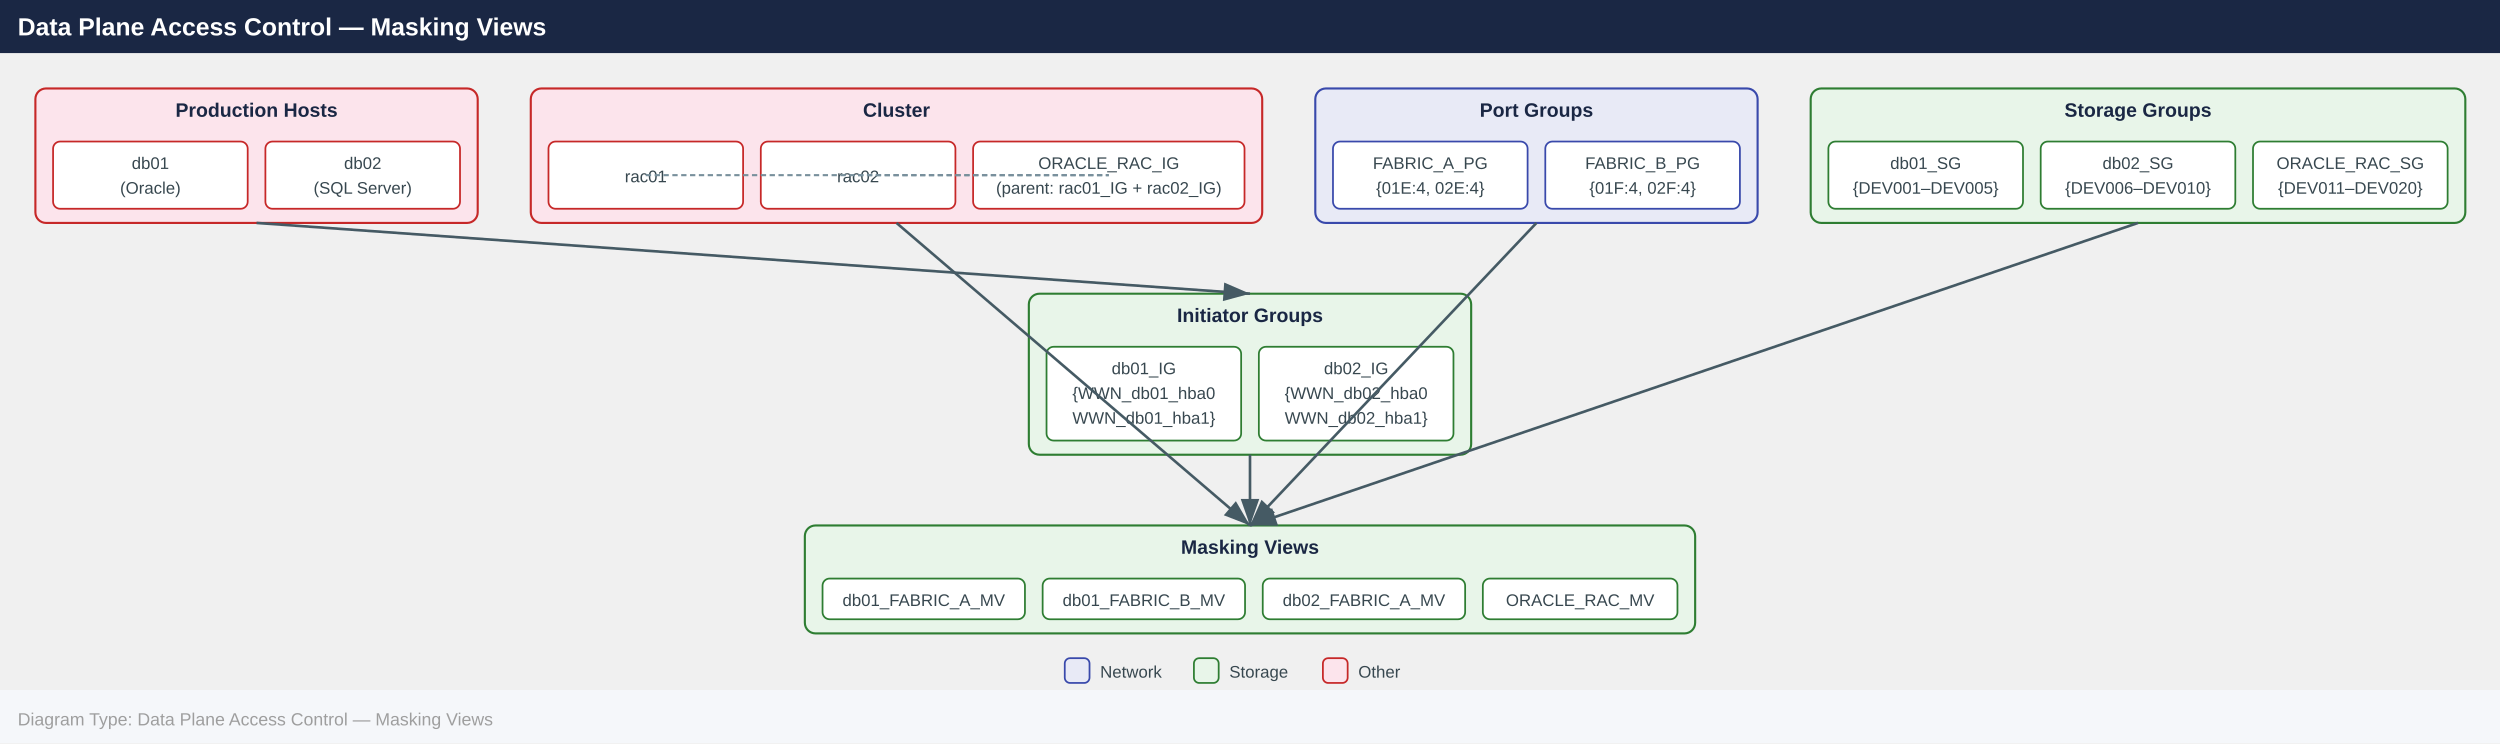
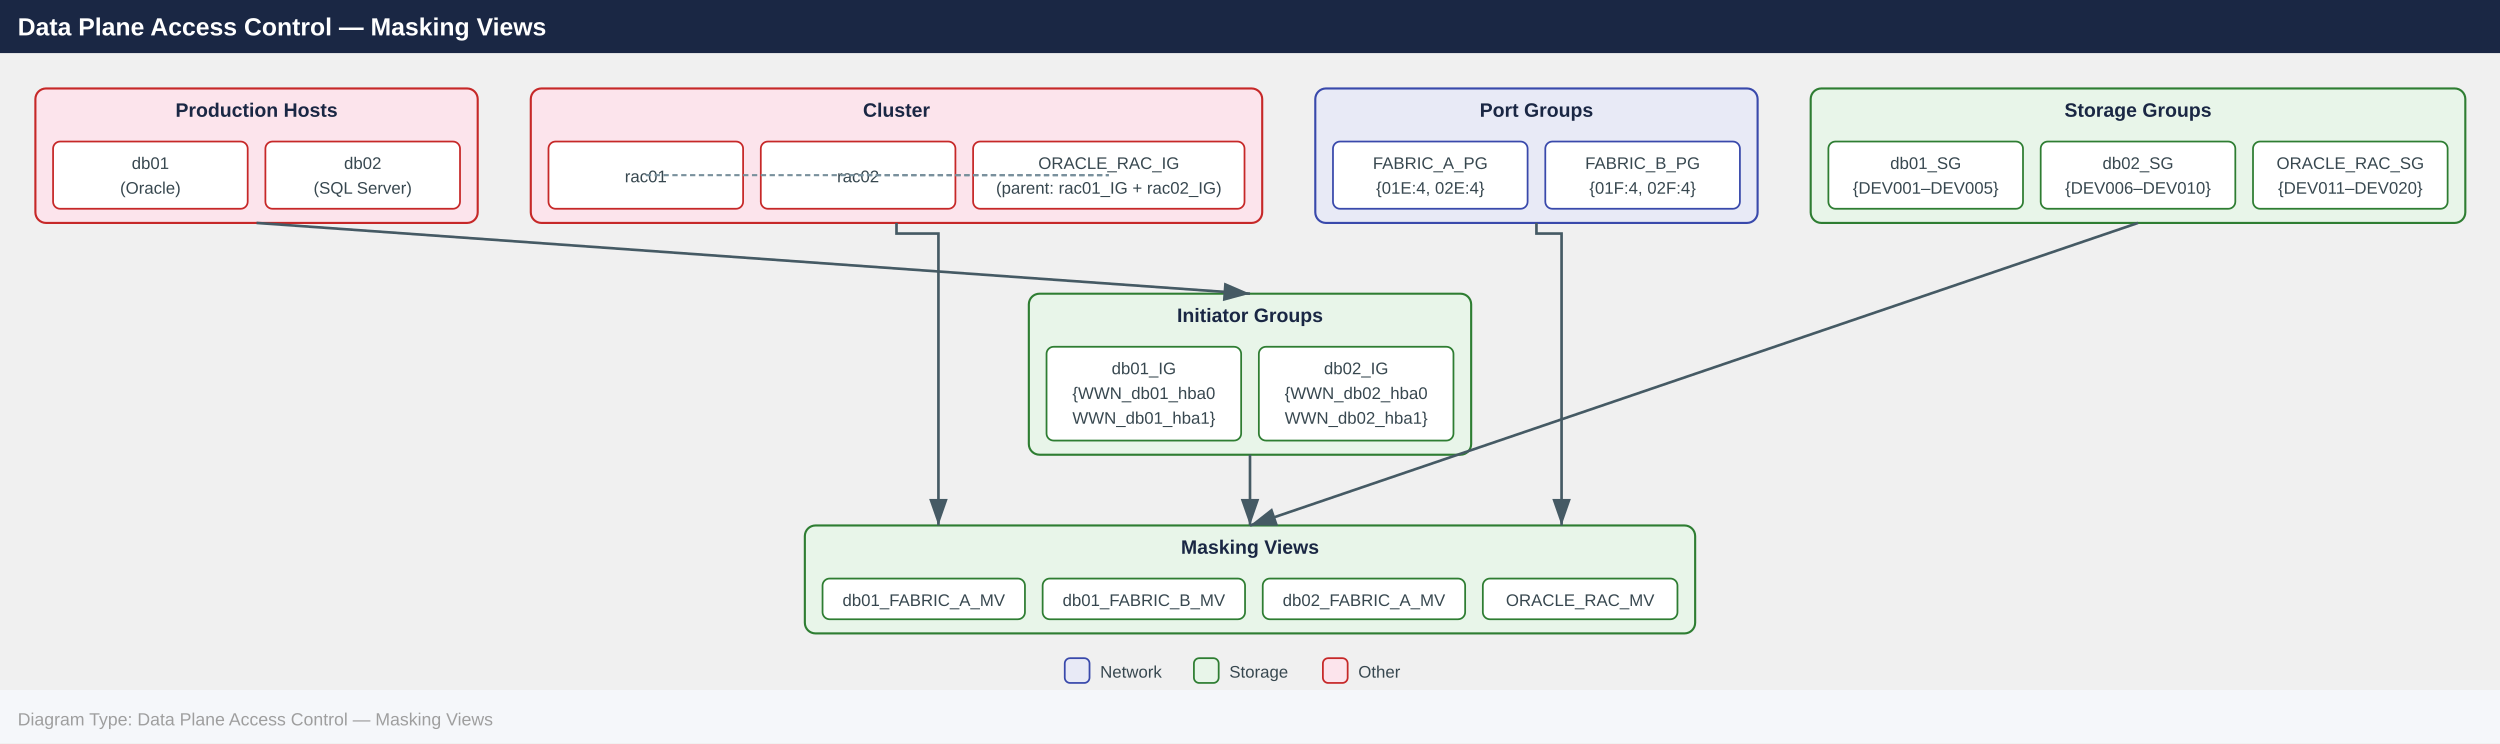
<svg xmlns="http://www.w3.org/2000/svg" width="1413" height="420" viewBox="0 0 1413 420">
  <defs>
    <marker id="arrowhead" markerWidth="10" markerHeight="7" refX="10" refY="3.5" orient="auto">
      <polygon points="0 0, 10 3.5, 0 7" fill="#455a64" />
    </marker>
  </defs>
  <rect x="0" y="0" width="1413" height="30" fill="#1a2744" />
  <text x="10" y="20" font-family="Arial,Helvetica,sans-serif" font-size="14" font-weight="bold" fill="#ffffff">Data Plane Access Control — Masking Views</text>
  <rect x="20.0" y="50.0" width="250.0" height="76.0" rx="6" fill="#fce4ec" stroke="#c62828" stroke-width="1.2" />
  <text x="145.0" y="66.0" text-anchor="middle" font-family="Arial,Helvetica,sans-serif" font-size="11" font-weight="700" fill="#1a2744">Production Hosts</text>
  <rect x="30.0" y="80.0" width="110.0" height="38.0" rx="4" fill="#ffffff" stroke="#c62828" stroke-width="1" />
  <text x="85.0" y="95.5" text-anchor="middle" font-family="Arial,Helvetica,sans-serif" font-size="9.5" fill="#37474f">db01</text>
  <text x="85.0" y="109.5" text-anchor="middle" font-family="Arial,Helvetica,sans-serif" font-size="9.5" fill="#37474f">(Oracle)</text>
  <rect x="150.0" y="80.0" width="110.0" height="38.0" rx="4" fill="#ffffff" stroke="#c62828" stroke-width="1" />
  <text x="205.0" y="95.5" text-anchor="middle" font-family="Arial,Helvetica,sans-serif" font-size="9.5" fill="#37474f">db02</text>
  <text x="205.0" y="109.5" text-anchor="middle" font-family="Arial,Helvetica,sans-serif" font-size="9.5" fill="#37474f">(SQL Server)</text>
  <rect x="300.0" y="50.0" width="413.4" height="76.0" rx="6" fill="#fce4ec" stroke="#c62828" stroke-width="1.2" />
  <text x="506.7" y="66.0" text-anchor="middle" font-family="Arial,Helvetica,sans-serif" font-size="11" font-weight="700" fill="#1a2744">Cluster</text>
  <rect x="310.0" y="80.0" width="110.0" height="38.0" rx="4" fill="#ffffff" stroke="#c62828" stroke-width="1" />
  <text x="365.0" y="103.0" text-anchor="middle" font-family="Arial,Helvetica,sans-serif" font-size="9.5" fill="#37474f">rac01</text>
  <rect x="430.0" y="80.0" width="110.0" height="38.0" rx="4" fill="#ffffff" stroke="#c62828" stroke-width="1" />
  <text x="485.0" y="103.0" text-anchor="middle" font-family="Arial,Helvetica,sans-serif" font-size="9.5" fill="#37474f">rac02</text>
  <rect x="550.0" y="80.0" width="153.4" height="38.0" rx="4" fill="#ffffff" stroke="#c62828" stroke-width="1" />
  <text x="626.7" y="95.5" text-anchor="middle" font-family="Arial,Helvetica,sans-serif" font-size="9.5" fill="#37474f">ORACLE_RAC_IG</text>
  <text x="626.7" y="109.5" text-anchor="middle" font-family="Arial,Helvetica,sans-serif" font-size="9.5" fill="#37474f">(parent: rac01_IG + rac02_IG)</text>
  <rect x="743.4" y="50.0" width="250.0" height="76.0" rx="6" fill="#e8eaf6" stroke="#3949ab" stroke-width="1.2" />
  <text x="868.4" y="66.0" text-anchor="middle" font-family="Arial,Helvetica,sans-serif" font-size="11" font-weight="700" fill="#1a2744">Port Groups</text>
  <rect x="753.4" y="80.0" width="110.0" height="38.0" rx="4" fill="#ffffff" stroke="#3949ab" stroke-width="1" />
  <text x="808.4" y="95.5" text-anchor="middle" font-family="Arial,Helvetica,sans-serif" font-size="9.5" fill="#37474f">FABRIC_A_PG</text>
  <text x="808.4" y="109.5" text-anchor="middle" font-family="Arial,Helvetica,sans-serif" font-size="9.5" fill="#37474f">{01E:4, 02E:4}</text>
  <rect x="873.4" y="80.0" width="110.0" height="38.0" rx="4" fill="#ffffff" stroke="#3949ab" stroke-width="1" />
  <text x="928.4" y="95.5" text-anchor="middle" font-family="Arial,Helvetica,sans-serif" font-size="9.5" fill="#37474f">FABRIC_B_PG</text>
  <text x="928.4" y="109.5" text-anchor="middle" font-family="Arial,Helvetica,sans-serif" font-size="9.5" fill="#37474f">{01F:4, 02F:4}</text>
  <rect x="1023.4" y="50.0" width="370.0" height="76.0" rx="6" fill="#e8f5e9" stroke="#2e7d32" stroke-width="1.2" />
  <text x="1208.4" y="66.0" text-anchor="middle" font-family="Arial,Helvetica,sans-serif" font-size="11" font-weight="700" fill="#1a2744">Storage Groups</text>
  <rect x="1033.4" y="80.0" width="110.0" height="38.0" rx="4" fill="#ffffff" stroke="#2e7d32" stroke-width="1" />
  <text x="1088.4" y="95.5" text-anchor="middle" font-family="Arial,Helvetica,sans-serif" font-size="9.5" fill="#37474f">db01_SG</text>
  <text x="1088.4" y="109.5" text-anchor="middle" font-family="Arial,Helvetica,sans-serif" font-size="9.5" fill="#37474f">{DEV001–DEV005}</text>
  <rect x="1153.4" y="80.0" width="110.0" height="38.0" rx="4" fill="#ffffff" stroke="#2e7d32" stroke-width="1" />
  <text x="1208.4" y="95.5" text-anchor="middle" font-family="Arial,Helvetica,sans-serif" font-size="9.5" fill="#37474f">db02_SG</text>
  <text x="1208.4" y="109.5" text-anchor="middle" font-family="Arial,Helvetica,sans-serif" font-size="9.5" fill="#37474f">{DEV006–DEV010}</text>
  <rect x="1273.4" y="80.0" width="110.0" height="38.0" rx="4" fill="#ffffff" stroke="#2e7d32" stroke-width="1" />
  <text x="1328.4" y="95.5" text-anchor="middle" font-family="Arial,Helvetica,sans-serif" font-size="9.5" fill="#37474f">ORACLE_RAC_SG</text>
  <text x="1328.4" y="109.5" text-anchor="middle" font-family="Arial,Helvetica,sans-serif" font-size="9.5" fill="#37474f">{DEV011–DEV020}</text>
  <rect x="581.5" y="166.0" width="250.0" height="91.0" rx="6" fill="#e8f5e9" stroke="#2e7d32" stroke-width="1.2" />
  <text x="706.5" y="182.0" text-anchor="middle" font-family="Arial,Helvetica,sans-serif" font-size="11" font-weight="700" fill="#1a2744">Initiator Groups</text>
  <rect x="591.5" y="196.0" width="110.0" height="53.0" rx="4" fill="#ffffff" stroke="#2e7d32" stroke-width="1" />
  <text x="646.5" y="211.5" text-anchor="middle" font-family="Arial,Helvetica,sans-serif" font-size="9.5" fill="#37474f">db01_IG</text>
  <text x="646.5" y="225.5" text-anchor="middle" font-family="Arial,Helvetica,sans-serif" font-size="9.5" fill="#37474f">{WWN_db01_hba0</text>
  <text x="646.5" y="239.5" text-anchor="middle" font-family="Arial,Helvetica,sans-serif" font-size="9.5" fill="#37474f">WWN_db01_hba1}</text>
  <rect x="711.5" y="196.0" width="110.0" height="53.0" rx="4" fill="#ffffff" stroke="#2e7d32" stroke-width="1" />
  <text x="766.5" y="211.5" text-anchor="middle" font-family="Arial,Helvetica,sans-serif" font-size="9.5" fill="#37474f">db02_IG</text>
  <text x="766.5" y="225.5" text-anchor="middle" font-family="Arial,Helvetica,sans-serif" font-size="9.5" fill="#37474f">{WWN_db02_hba0</text>
  <text x="766.5" y="239.5" text-anchor="middle" font-family="Arial,Helvetica,sans-serif" font-size="9.5" fill="#37474f">WWN_db02_hba1}</text>
  <rect x="454.9" y="297.0" width="503.2" height="61.0" rx="6" fill="#e8f5e9" stroke="#2e7d32" stroke-width="1.2" />
  <text x="706.5" y="313.0" text-anchor="middle" font-family="Arial,Helvetica,sans-serif" font-size="11" font-weight="700" fill="#1a2744">Masking Views</text>
  <rect x="464.9" y="327.0" width="114.4" height="23.0" rx="4" fill="#ffffff" stroke="#2e7d32" stroke-width="1" />
  <text x="522.1" y="342.5" text-anchor="middle" font-family="Arial,Helvetica,sans-serif" font-size="9.5" fill="#37474f">db01_FABRIC_A_MV</text>
  <rect x="589.3" y="327.0" width="114.4" height="23.0" rx="4" fill="#ffffff" stroke="#2e7d32" stroke-width="1" />
  <text x="646.5" y="342.5" text-anchor="middle" font-family="Arial,Helvetica,sans-serif" font-size="9.5" fill="#37474f">db01_FABRIC_B_MV</text>
  <rect x="713.7" y="327.0" width="114.4" height="23.0" rx="4" fill="#ffffff" stroke="#2e7d32" stroke-width="1" />
  <text x="770.9" y="342.5" text-anchor="middle" font-family="Arial,Helvetica,sans-serif" font-size="9.5" fill="#37474f">db02_FABRIC_A_MV</text>
  <rect x="838.1" y="327.0" width="110.0" height="23.0" rx="4" fill="#ffffff" stroke="#2e7d32" stroke-width="1" />
  <text x="893.1" y="342.5" text-anchor="middle" font-family="Arial,Helvetica,sans-serif" font-size="9.5" fill="#37474f">ORACLE_RAC_MV</text>
  <line x1="145.0" y1="126.0" x2="706.5" y2="166.0" stroke="#455a64" stroke-width="1.5" marker-end="url(#arrowhead)" />
-   <line x1="868.4" y1="126.0" x2="706.5" y2="297.0" stroke="#455a64" stroke-width="1.5" marker-end="url(#arrowhead)" />
-   <line x1="506.7" y1="126.0" x2="706.5" y2="297.0" stroke="#455a64" stroke-width="1.5" marker-end="url(#arrowhead)" />
+   <polyline points="868.4,126.0 868.4,132.0 882.6,132.0 882.6,297.0" fill="none" stroke="#455a64" stroke-width="1.5" marker-end="url(#arrowhead)" />
+   <polyline points="506.7,126.0 506.7,132.0 530.4,132.0 530.4,297.0" fill="none" stroke="#455a64" stroke-width="1.5" marker-end="url(#arrowhead)" />
  <line x1="1208.4" y1="126.0" x2="706.5" y2="297.0" stroke="#455a64" stroke-width="1.5" marker-end="url(#arrowhead)" />
  <line x1="706.5" y1="257.0" x2="706.5" y2="297.0" stroke="#455a64" stroke-width="1.5" marker-end="url(#arrowhead)" />
  <line x1="365.0" y1="99.0" x2="626.7" y2="99.0" stroke="#78909c" stroke-width="1.2" stroke-dasharray="3,2" />
  <line x1="485.0" y1="99.0" x2="626.7" y2="99.0" stroke="#78909c" stroke-width="1.2" stroke-dasharray="3,2" />
  <rect x="601.8" y="372.0" width="14" height="14" rx="3" fill="#e8eaf6" stroke="#3949ab" stroke-width="1" />
  <text x="621.8" y="383.0" font-family="Arial,Helvetica,sans-serif" font-size="9.5" fill="#37474f">Network</text>
  <rect x="674.8" y="372.0" width="14" height="14" rx="3" fill="#e8f5e9" stroke="#2e7d32" stroke-width="1" />
  <text x="694.8" y="383.0" font-family="Arial,Helvetica,sans-serif" font-size="9.5" fill="#37474f">Storage</text>
  <rect x="747.7" y="372.0" width="14" height="14" rx="3" fill="#fce4ec" stroke="#c62828" stroke-width="1" />
  <text x="767.7" y="383.0" font-family="Arial,Helvetica,sans-serif" font-size="9.5" fill="#37474f">Other</text>
  <rect x="0" y="390.0" width="1413" height="30" fill="#f5f7fa" />
  <text x="10" y="410.0" font-family="Arial,Helvetica,sans-serif" font-size="10" fill="#9e9e9e">Diagram Type: Data Plane Access Control — Masking Views</text>
</svg>
